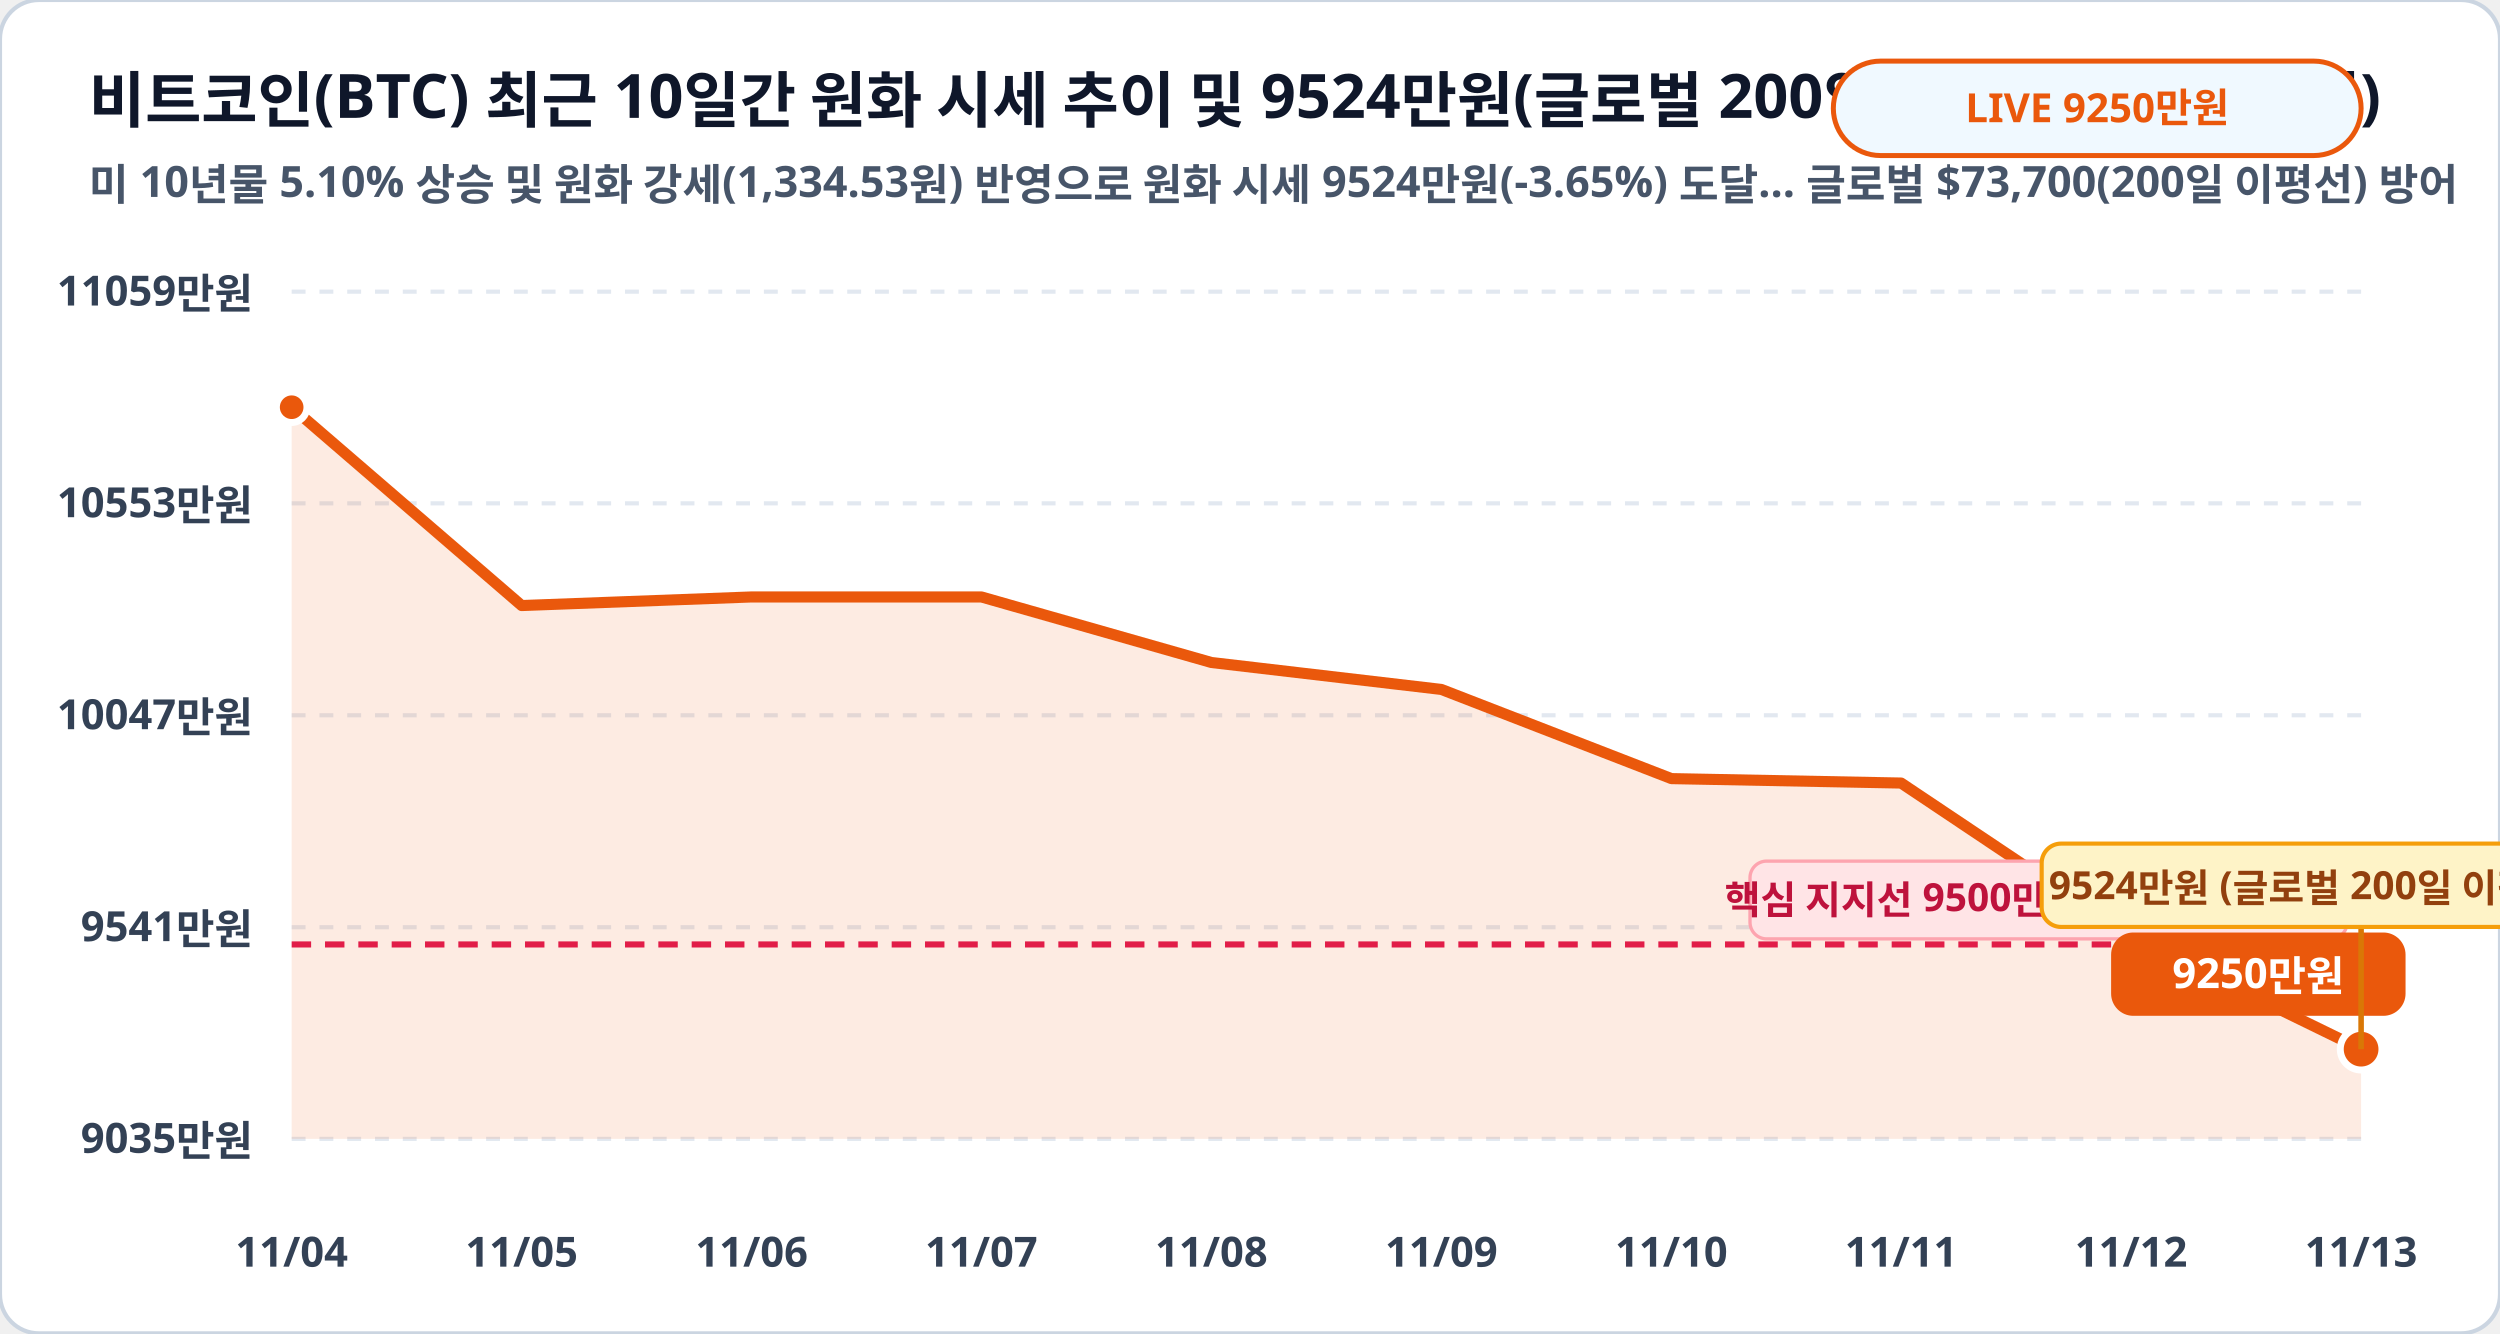
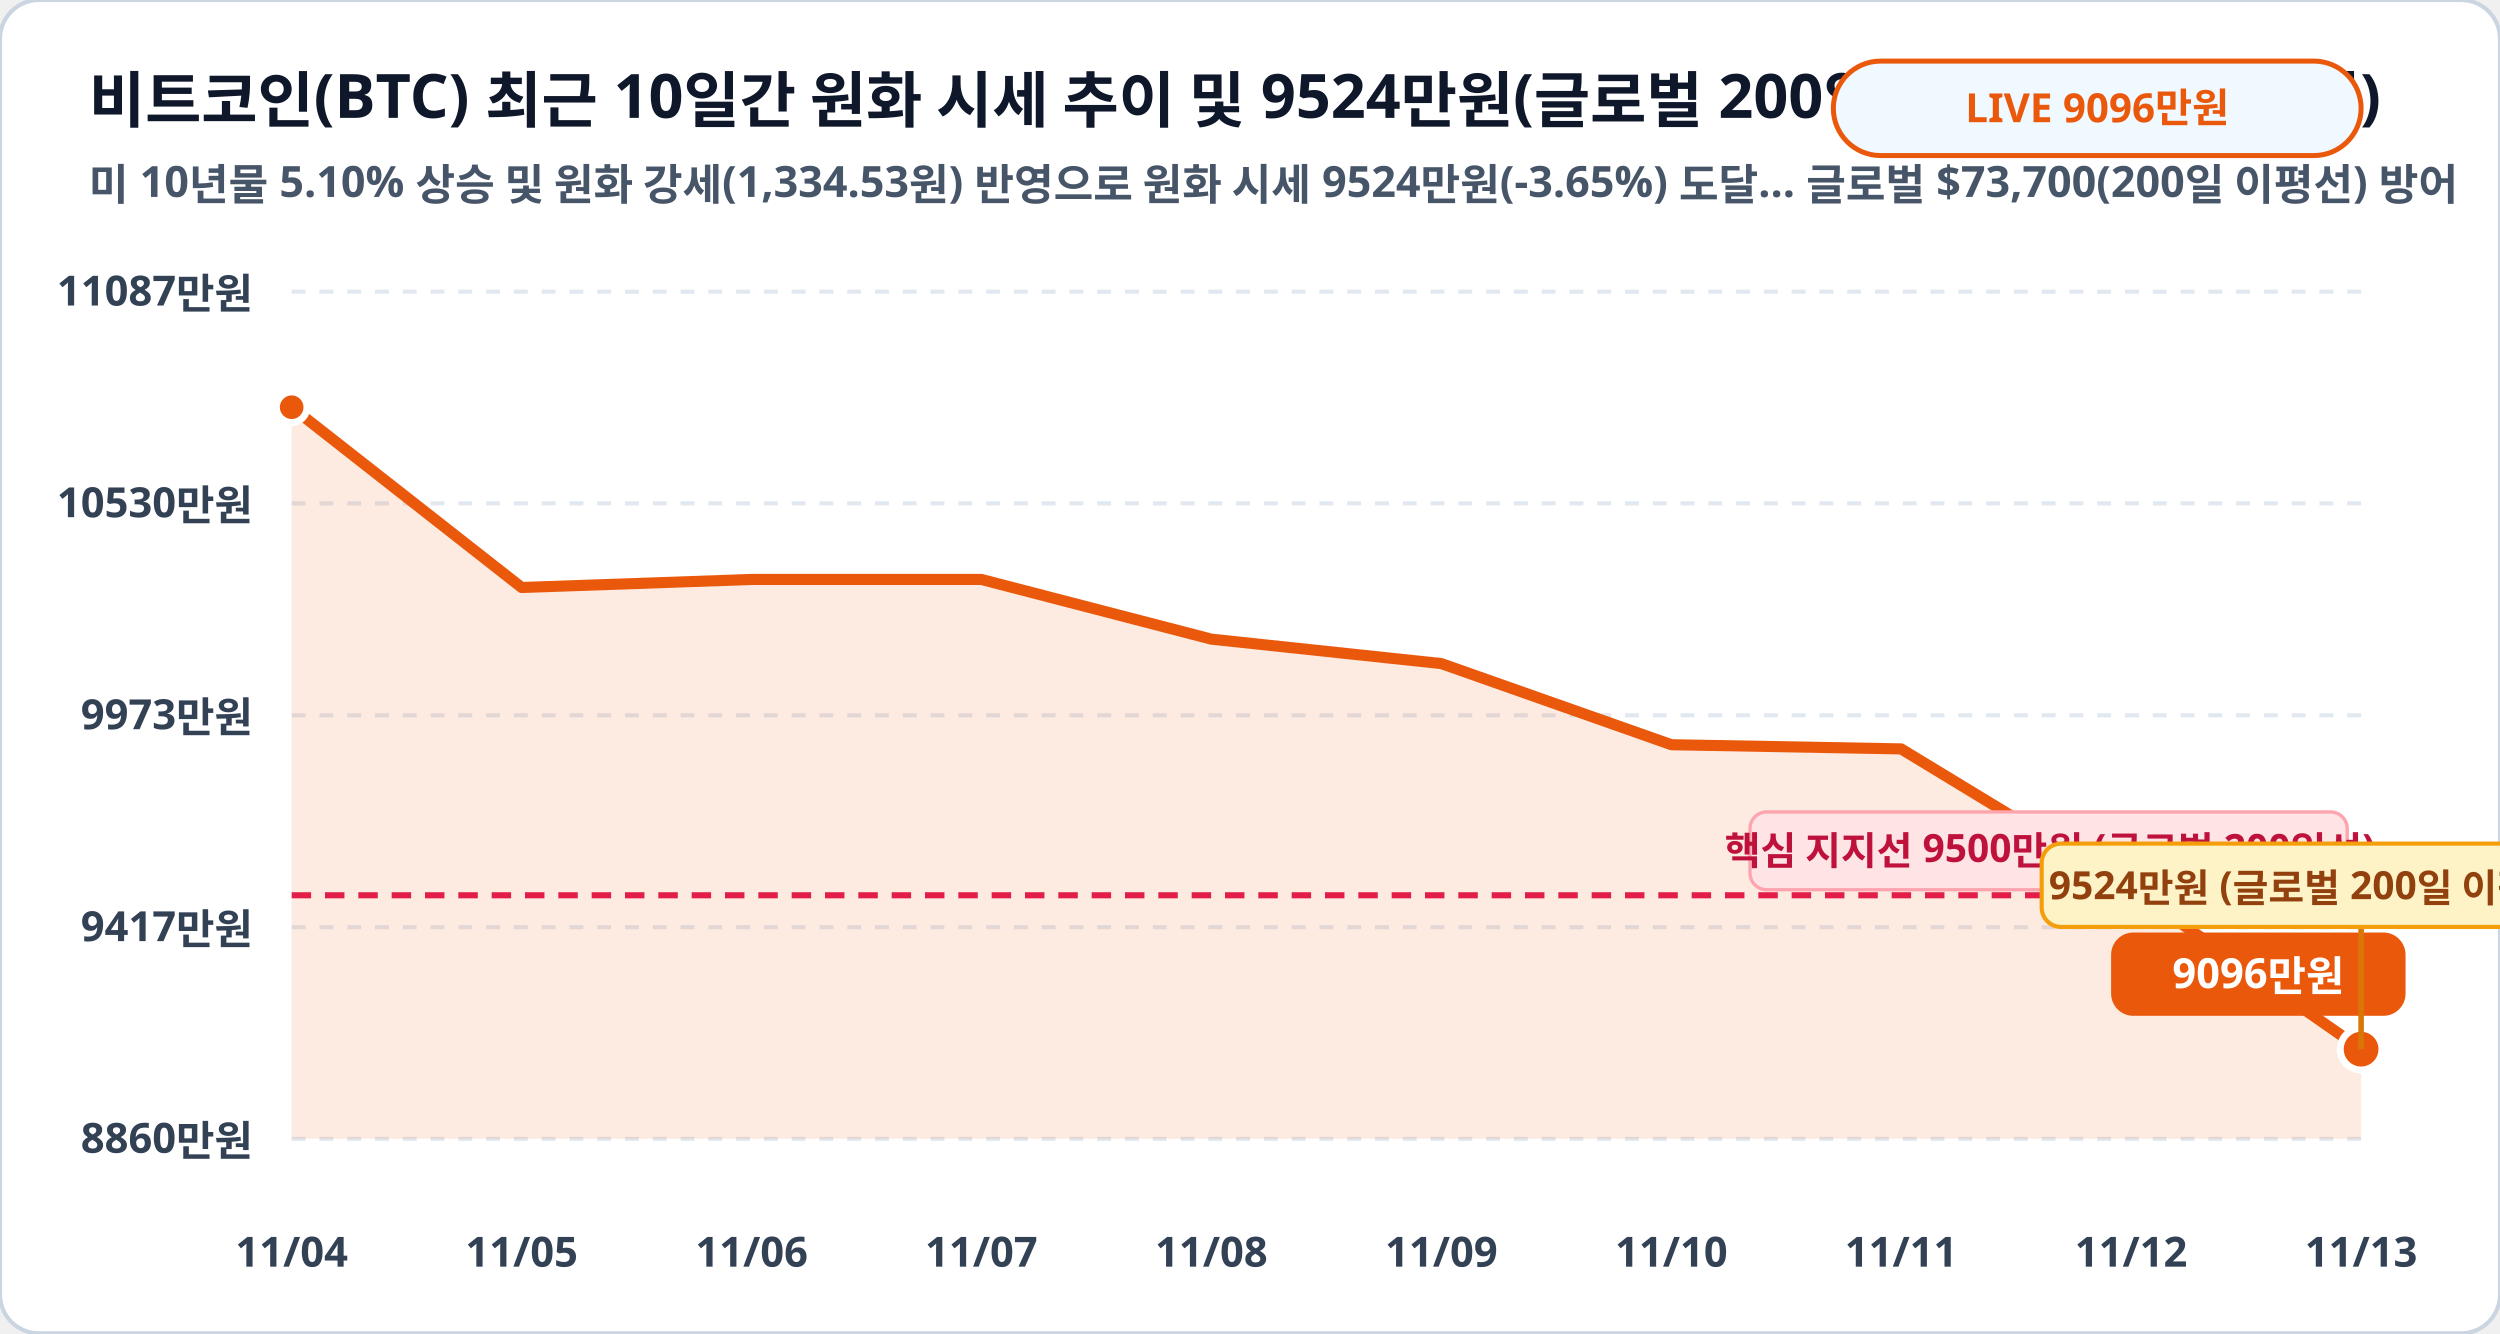
<svg xmlns="http://www.w3.org/2000/svg" viewBox="0 0 900 480" width="100%" height="100%">
  <rect width="900" height="480" rx="14" fill="#ffffff" stroke="#cbd5e1" stroke-width="1.5" />
  <text x="32" y="44" fill="#0f172a" font-family="Pretendard, sans-serif" font-size="22" font-weight="900">비트코인(BTC) 최근 10일간 원화 시세 추이 및 9524만원(글로벌 200일선) 지지 구간 (만원)</text>
  <text x="32" y="72" fill="#475569" font-family="Pretendard, sans-serif" font-size="15.5" font-weight="600">미 10년물 5.10% 상승 및 원화 강세(1,334.53원) 반영으로 원화 시세 9524만원(-3.65%) 도달… 글로벌 $73,700(200일 이평선) 방어</text>
  <rect x="660" y="22" width="190" height="34" rx="17" fill="#f0f9ff" stroke="#ea580c" stroke-width="1.8" />
-   <text x="755" y="44" fill="#ea580c" font-family="Pretendard, sans-serif" font-size="14.5" font-weight="800" text-anchor="middle">LIVE 9250만원</text>
+   <text x="755" y="44" fill="#ea580c" font-family="Pretendard, sans-serif" font-size="14.5" font-weight="800" text-anchor="middle">LIVE 9096만원</text>
  <line x1="105" y1="105.0" x2="850" y2="105.0" stroke="#e2e8f0" stroke-width="1.5" stroke-dasharray="5,5" />
-   <text x="91" y="110.0" fill="#334155" font-family="Pretendard, sans-serif" font-size="15" font-weight="700" text-anchor="end">11059만원</text>
+   <text x="91" y="110.0" fill="#334155" font-family="Pretendard, sans-serif" font-size="15" font-weight="700" text-anchor="end">11087만원</text>
  <line x1="105" y1="181.2" x2="850" y2="181.2" stroke="#e2e8f0" stroke-width="1.5" stroke-dasharray="5,5" />
-   <text x="91" y="186.2" fill="#334155" font-family="Pretendard, sans-serif" font-size="15" font-weight="700" text-anchor="end">10553만원</text>
+   <text x="91" y="186.2" fill="#334155" font-family="Pretendard, sans-serif" font-size="15" font-weight="700" text-anchor="end">10530만원</text>
  <line x1="105" y1="257.5" x2="850" y2="257.5" stroke="#e2e8f0" stroke-width="1.5" stroke-dasharray="5,5" />
-   <text x="91" y="262.5" fill="#334155" font-family="Pretendard, sans-serif" font-size="15" font-weight="700" text-anchor="end">10047만원</text>
+   <text x="91" y="262.5" fill="#334155" font-family="Pretendard, sans-serif" font-size="15" font-weight="700" text-anchor="end">9973만원</text>
  <line x1="105" y1="333.8" x2="850" y2="333.8" stroke="#e2e8f0" stroke-width="1.5" stroke-dasharray="5,5" />
-   <text x="91" y="338.8" fill="#334155" font-family="Pretendard, sans-serif" font-size="15" font-weight="700" text-anchor="end">9541만원</text>
+   <text x="91" y="338.8" fill="#334155" font-family="Pretendard, sans-serif" font-size="15" font-weight="700" text-anchor="end">9417만원</text>
  <line x1="105" y1="410.0" x2="850" y2="410.0" stroke="#e2e8f0" stroke-width="1.5" stroke-dasharray="5,5" />
-   <text x="91" y="415.0" fill="#334155" font-family="Pretendard, sans-serif" font-size="15" font-weight="700" text-anchor="end">9035만원</text>
-   <polygon points="105.0,410.0 105.0,146.6 187.8,218.0 270.6,214.9 353.3,214.9 436.1,238.5 518.9,248.2 601.7,280.3 684.4,281.9 767.2,337.3 850.0,377.7 850.0,410.0" fill="#ea580c" fill-opacity="0.12" />
-   <polyline fill="none" stroke="#ea580c" stroke-width="4" stroke-linecap="round" stroke-linejoin="round" points="105.0,146.6 187.8,218.0 270.6,214.9 353.3,214.9 436.1,238.5 518.9,248.2 601.7,280.3 684.4,281.9 767.2,337.3 850.0,377.7" />
-   <line x1="105" y1="340.0" x2="850" y2="340.0" stroke="#e11d48" stroke-width="2.2" stroke-dasharray="7,5" />
-   <rect x="630" y="310.0" width="215" height="28" rx="6" fill="#ffe4e6" stroke="#fda4af" stroke-width="1.2" />
-   <text x="738" y="329.0" fill="#be123c" font-family="Pretendard, sans-serif" font-size="14" font-weight="800" text-anchor="middle">핵심 지지선 9500만원 (글로벌 200일선)</text>
+   <text x="91" y="415.0" fill="#334155" font-family="Pretendard, sans-serif" font-size="15" font-weight="700" text-anchor="end">8860만원</text>
+   <polygon points="105.0,410.0 105.0,146.6 187.8,211.5 270.6,208.6 353.3,208.6 436.1,230.1 518.9,238.9 601.7,268.1 684.4,269.6 767.2,319.9 850.0,377.7 850.0,410.0" fill="#ea580c" fill-opacity="0.12" />
+   <polyline fill="none" stroke="#ea580c" stroke-width="4" stroke-linecap="round" stroke-linejoin="round" points="105.0,146.6 187.8,211.5 270.6,208.6 353.3,208.6 436.1,230.1 518.9,238.9 601.7,268.1 684.4,269.6 767.2,319.9 850.0,377.7" />
+   <line x1="105" y1="322.3" x2="850" y2="322.3" stroke="#e11d48" stroke-width="2.2" stroke-dasharray="7,5" />
+   <rect x="630" y="292.3" width="215" height="28" rx="6" fill="#ffe4e6" stroke="#fda4af" stroke-width="1.2" />
+   <text x="738" y="311.3" fill="#be123c" font-family="Pretendard, sans-serif" font-size="14" font-weight="800" text-anchor="middle">핵심 지지선 9500만원 (글로벌 200일선)</text>
  <circle cx="105.0" cy="146.6" r="5.5" fill="#ea580c" stroke="#ffffff" stroke-width="2.5" />
  <circle cx="850.0" cy="377.7" r="7.5" fill="#ea580c" stroke="#ffffff" stroke-width="2.5" />
  <rect x="760.0" y="335.7" width="106" height="30" rx="8" fill="#ea580c" />
-   <text x="813.0" y="355.7" fill="#ffffff" font-family="Pretendard, sans-serif" font-size="15" font-weight="800" text-anchor="middle">9250만원</text>
+   <text x="813.0" y="355.7" fill="#ffffff" font-family="Pretendard, sans-serif" font-size="15" font-weight="800" text-anchor="middle">9096만원</text>
  <line x1="850.0" y1="377.7" x2="850.0" y2="333.7" stroke="#d97706" stroke-width="2" />
  <rect x="735.0" y="303.7" width="230" height="30" rx="7" fill="#fef3c7" stroke="#f59e0b" stroke-width="1.5" />
  <text x="850.0" y="323.7" fill="#92400e" font-family="Pretendard, sans-serif" font-size="14" font-weight="800" text-anchor="middle">9524만원 (글로벌 200일 이평선 지지!)</text>
  <text x="105.0" y="456" fill="#334155" font-family="Pretendard, sans-serif" font-size="15" font-weight="700" text-anchor="middle">11/04</text>
  <text x="187.8" y="456" fill="#334155" font-family="Pretendard, sans-serif" font-size="15" font-weight="700" text-anchor="middle">11/05</text>
  <text x="270.6" y="456" fill="#334155" font-family="Pretendard, sans-serif" font-size="15" font-weight="700" text-anchor="middle">11/06</text>
  <text x="353.3" y="456" fill="#334155" font-family="Pretendard, sans-serif" font-size="15" font-weight="700" text-anchor="middle">11/07</text>
  <text x="436.1" y="456" fill="#334155" font-family="Pretendard, sans-serif" font-size="15" font-weight="700" text-anchor="middle">11/08</text>
  <text x="518.9" y="456" fill="#334155" font-family="Pretendard, sans-serif" font-size="15" font-weight="700" text-anchor="middle">11/09</text>
  <text x="601.7" y="456" fill="#334155" font-family="Pretendard, sans-serif" font-size="15" font-weight="700" text-anchor="middle">11/10</text>
  <text x="684.4" y="456" fill="#334155" font-family="Pretendard, sans-serif" font-size="15" font-weight="700" text-anchor="middle">11/11</text>
  <text x="767.2" y="456" fill="#334155" font-family="Pretendard, sans-serif" font-size="15" font-weight="700" text-anchor="middle">11/12</text>
  <text x="850.0" y="456" fill="#334155" font-family="Pretendard, sans-serif" font-size="15" font-weight="700" text-anchor="middle">11/13</text>
</svg>
